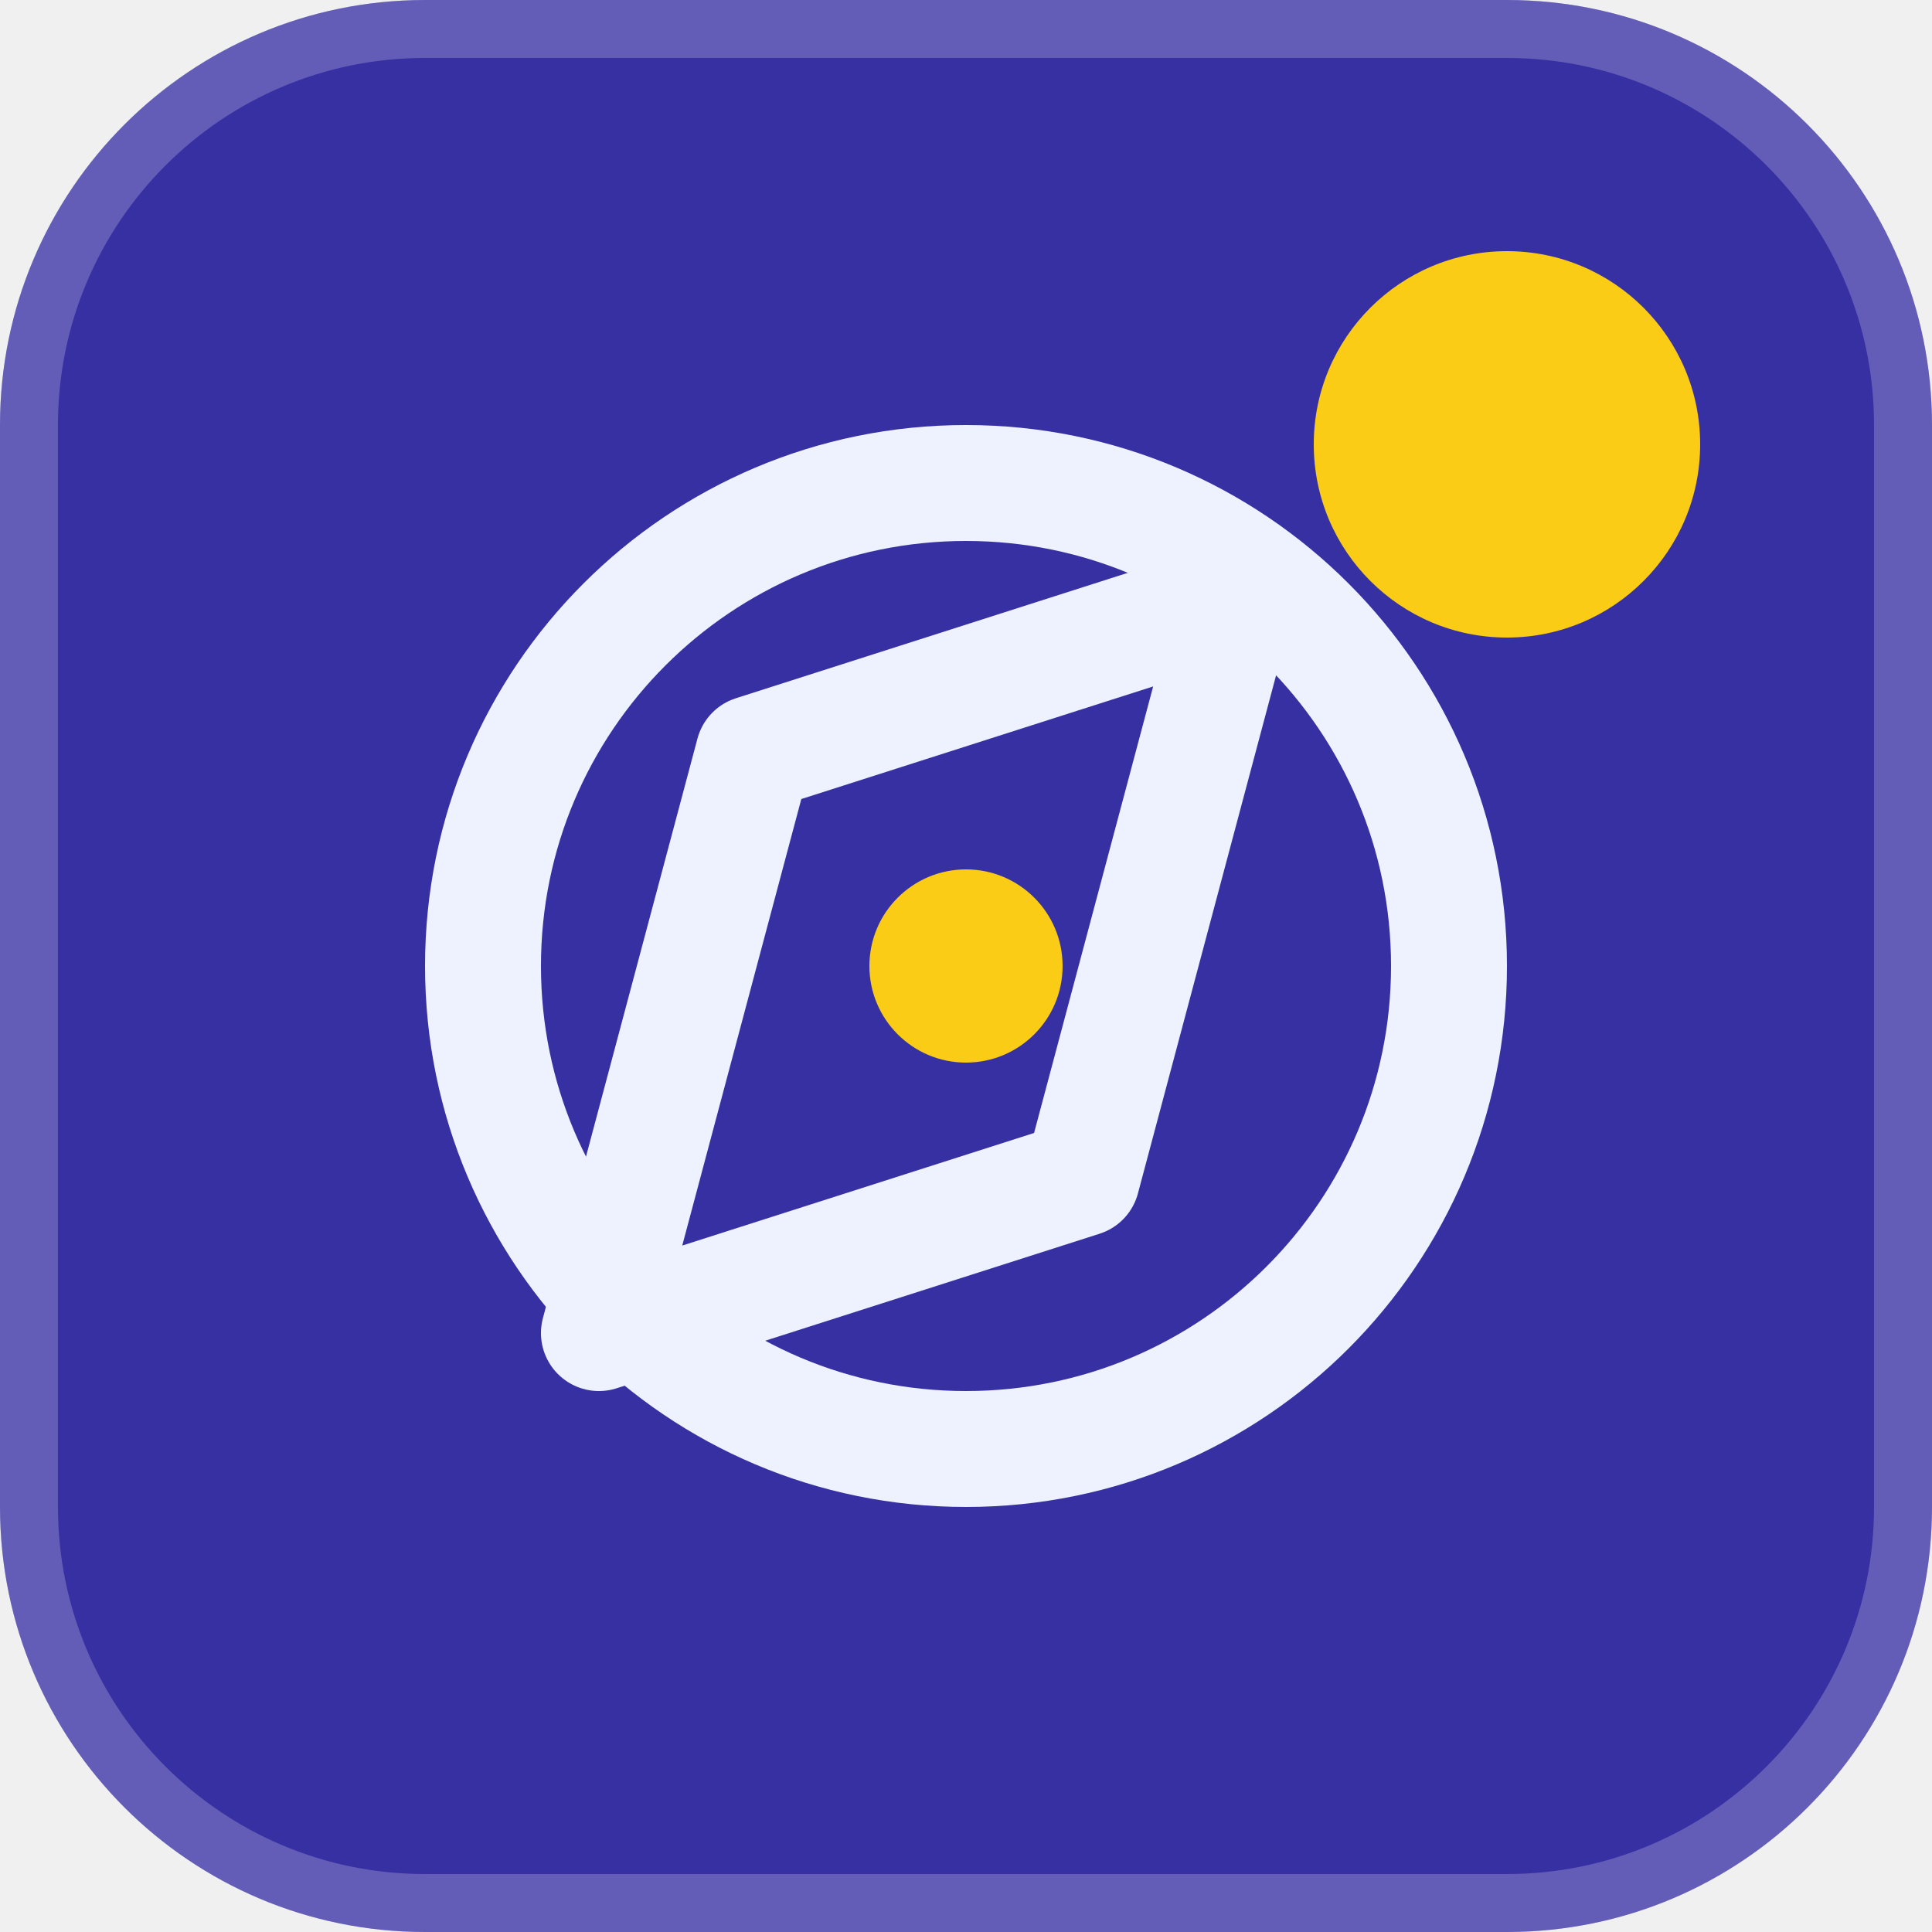
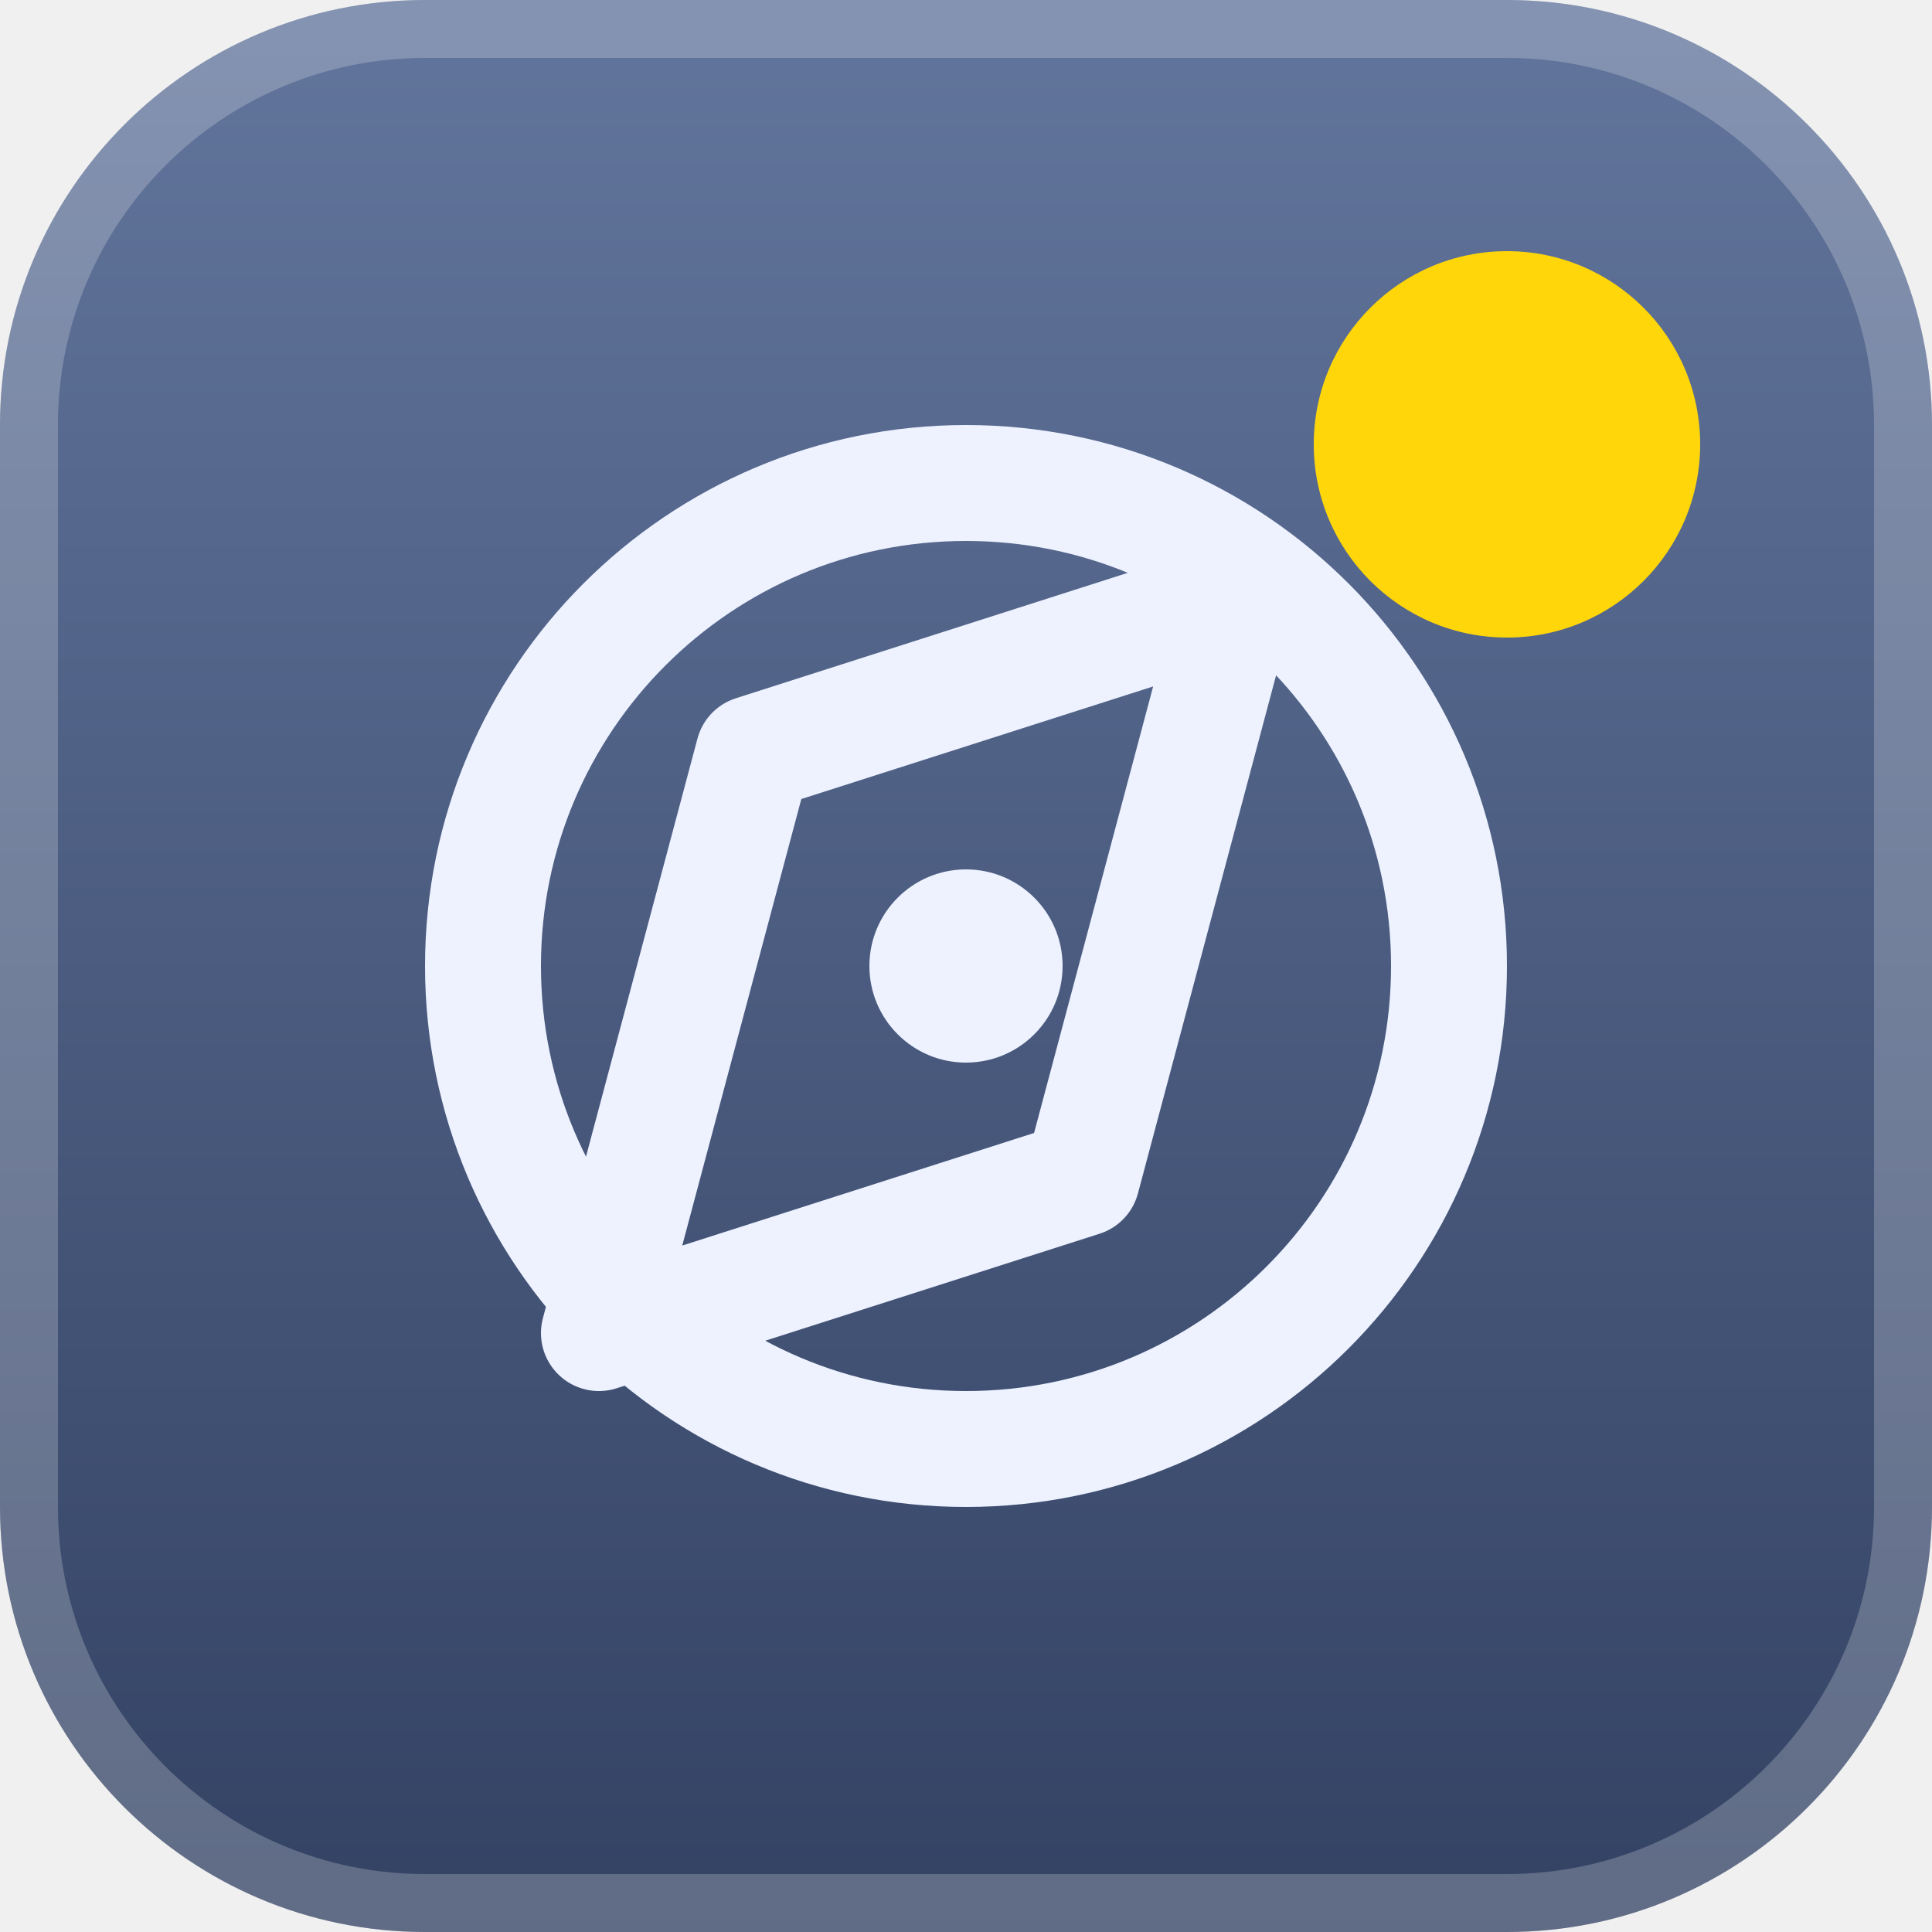
<svg xmlns="http://www.w3.org/2000/svg" viewBox="0 0 100 100">
-   <rect width="100" height="100" rx="22" fill="#3730a3" />
-   <circle cx="78" cy="23" r="10" fill="#facc15" />
+   <defs>
+     <linearGradient id="bg" x1="0" y1="0" x2="0" y2="1">
+       <stop offset="0" stop-color="#62759c" />
+       <stop offset="1" stop-color="#334263" />
+     </linearGradient>
+   </defs>
+   <rect width="100" height="100" rx="22" fill="url(#bg)" />
+   <circle cx="78" cy="23" r="10" fill="#ffd60a" />
  <circle cx="50" cy="50" r="25" fill="none" stroke="#eef2ff" stroke-width="6" />
  <path d="M39 39 L64 31 L56 61 L31 69 Z" fill="none" stroke="#eef2ff" stroke-width="6" stroke-linejoin="round" />
-   <circle cx="50" cy="50" r="5" fill="#facc15" />
+   <circle cx="50" cy="50" r="5" fill="#eef2ff" />
  <rect x="1.5" y="1.5" width="97" height="97" rx="20.5" fill="none" stroke="#ffffff" stroke-opacity=".22" stroke-width="3" />
</svg>
